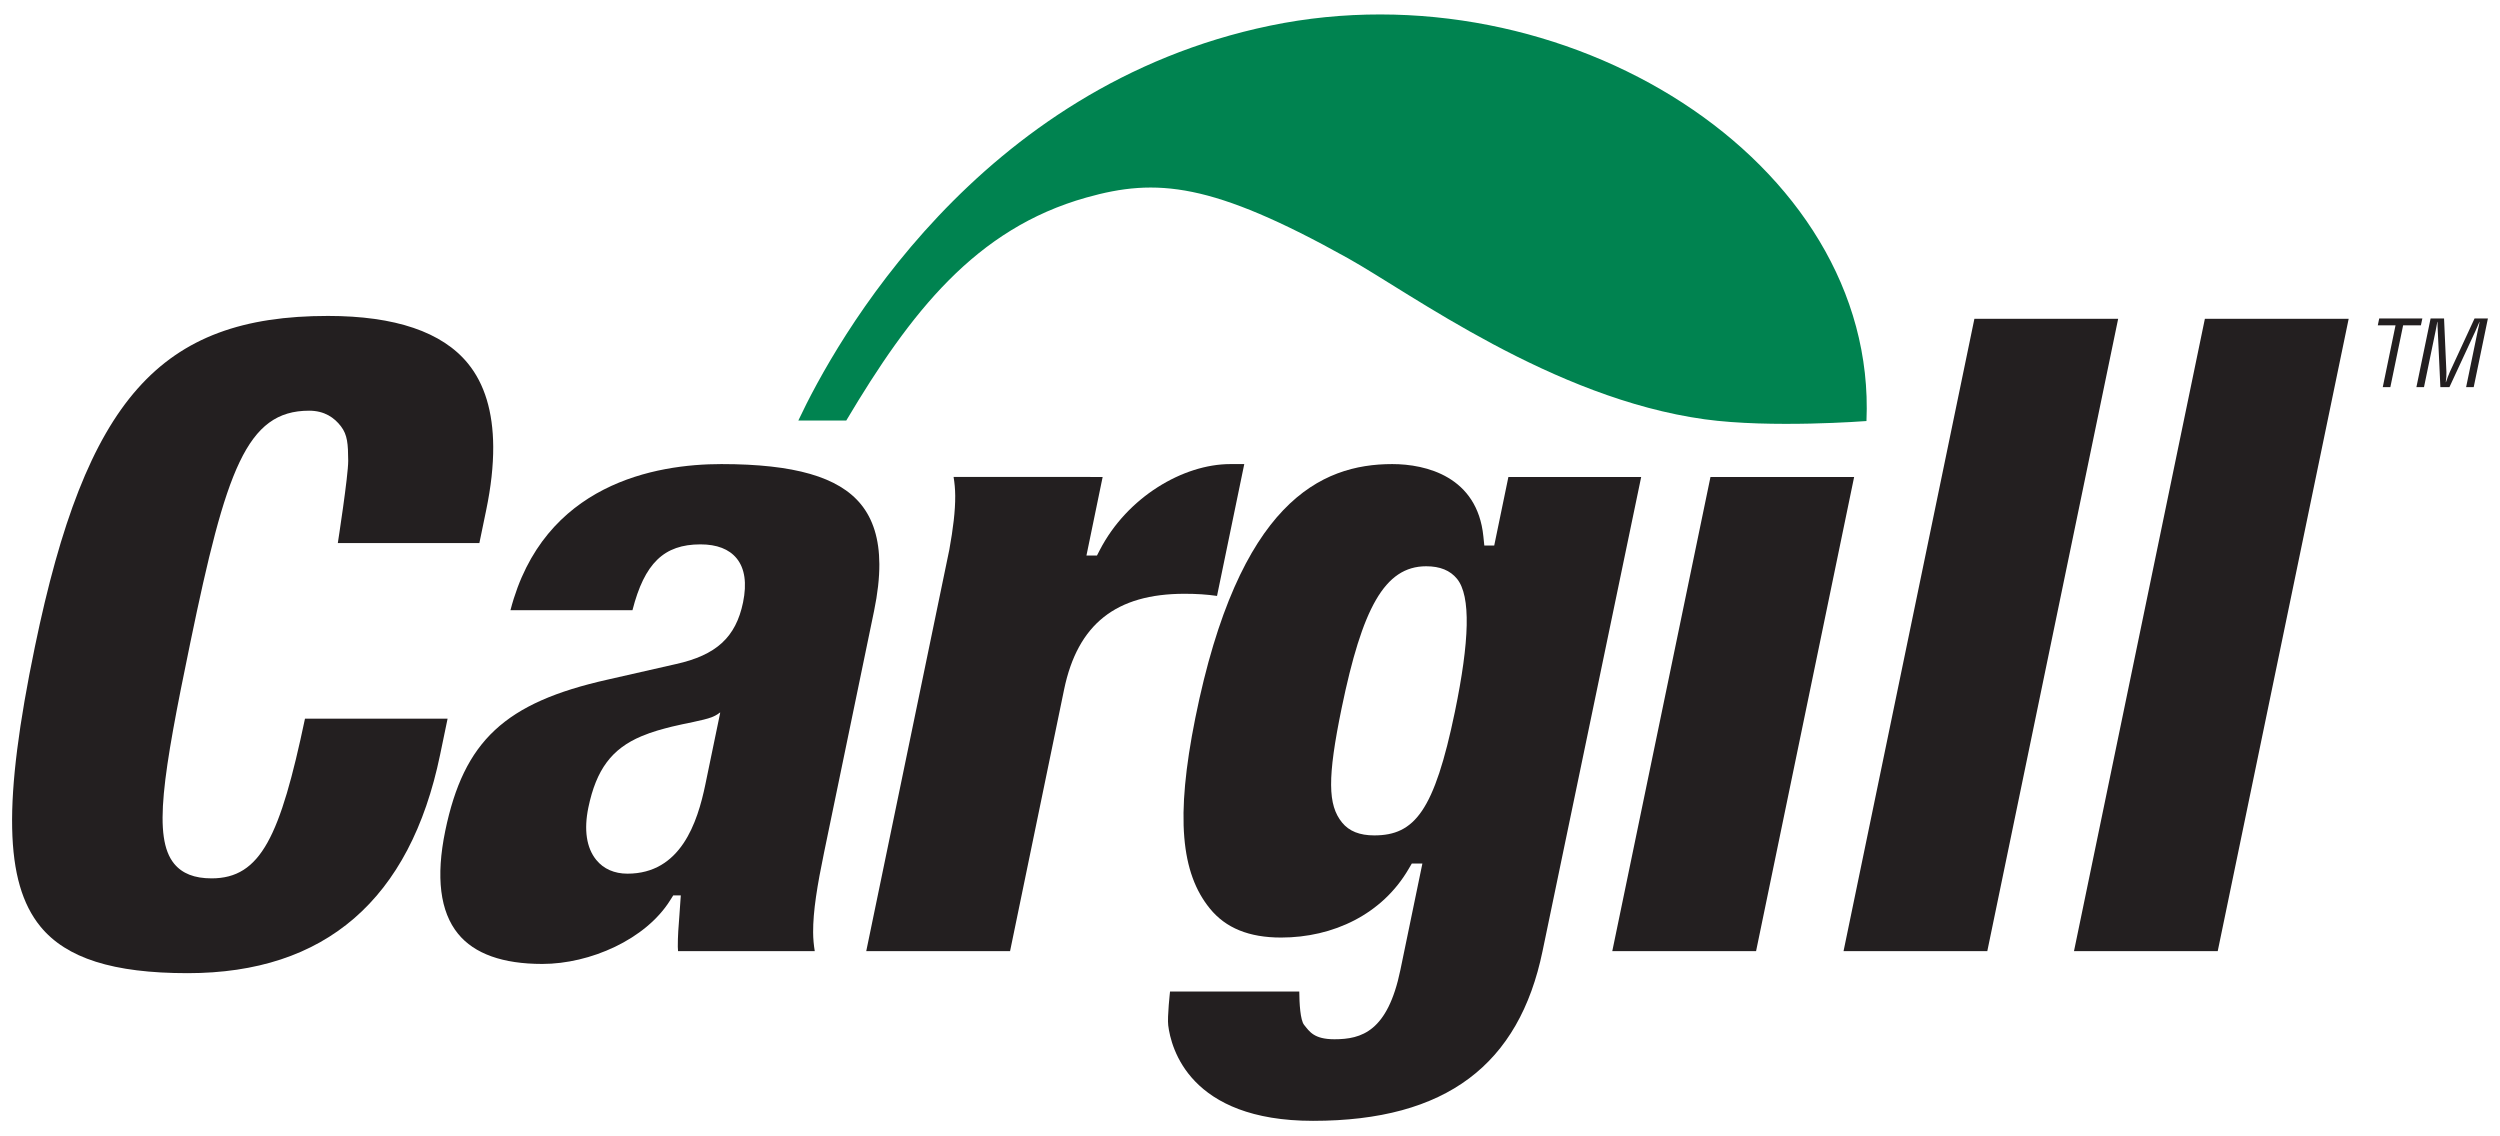
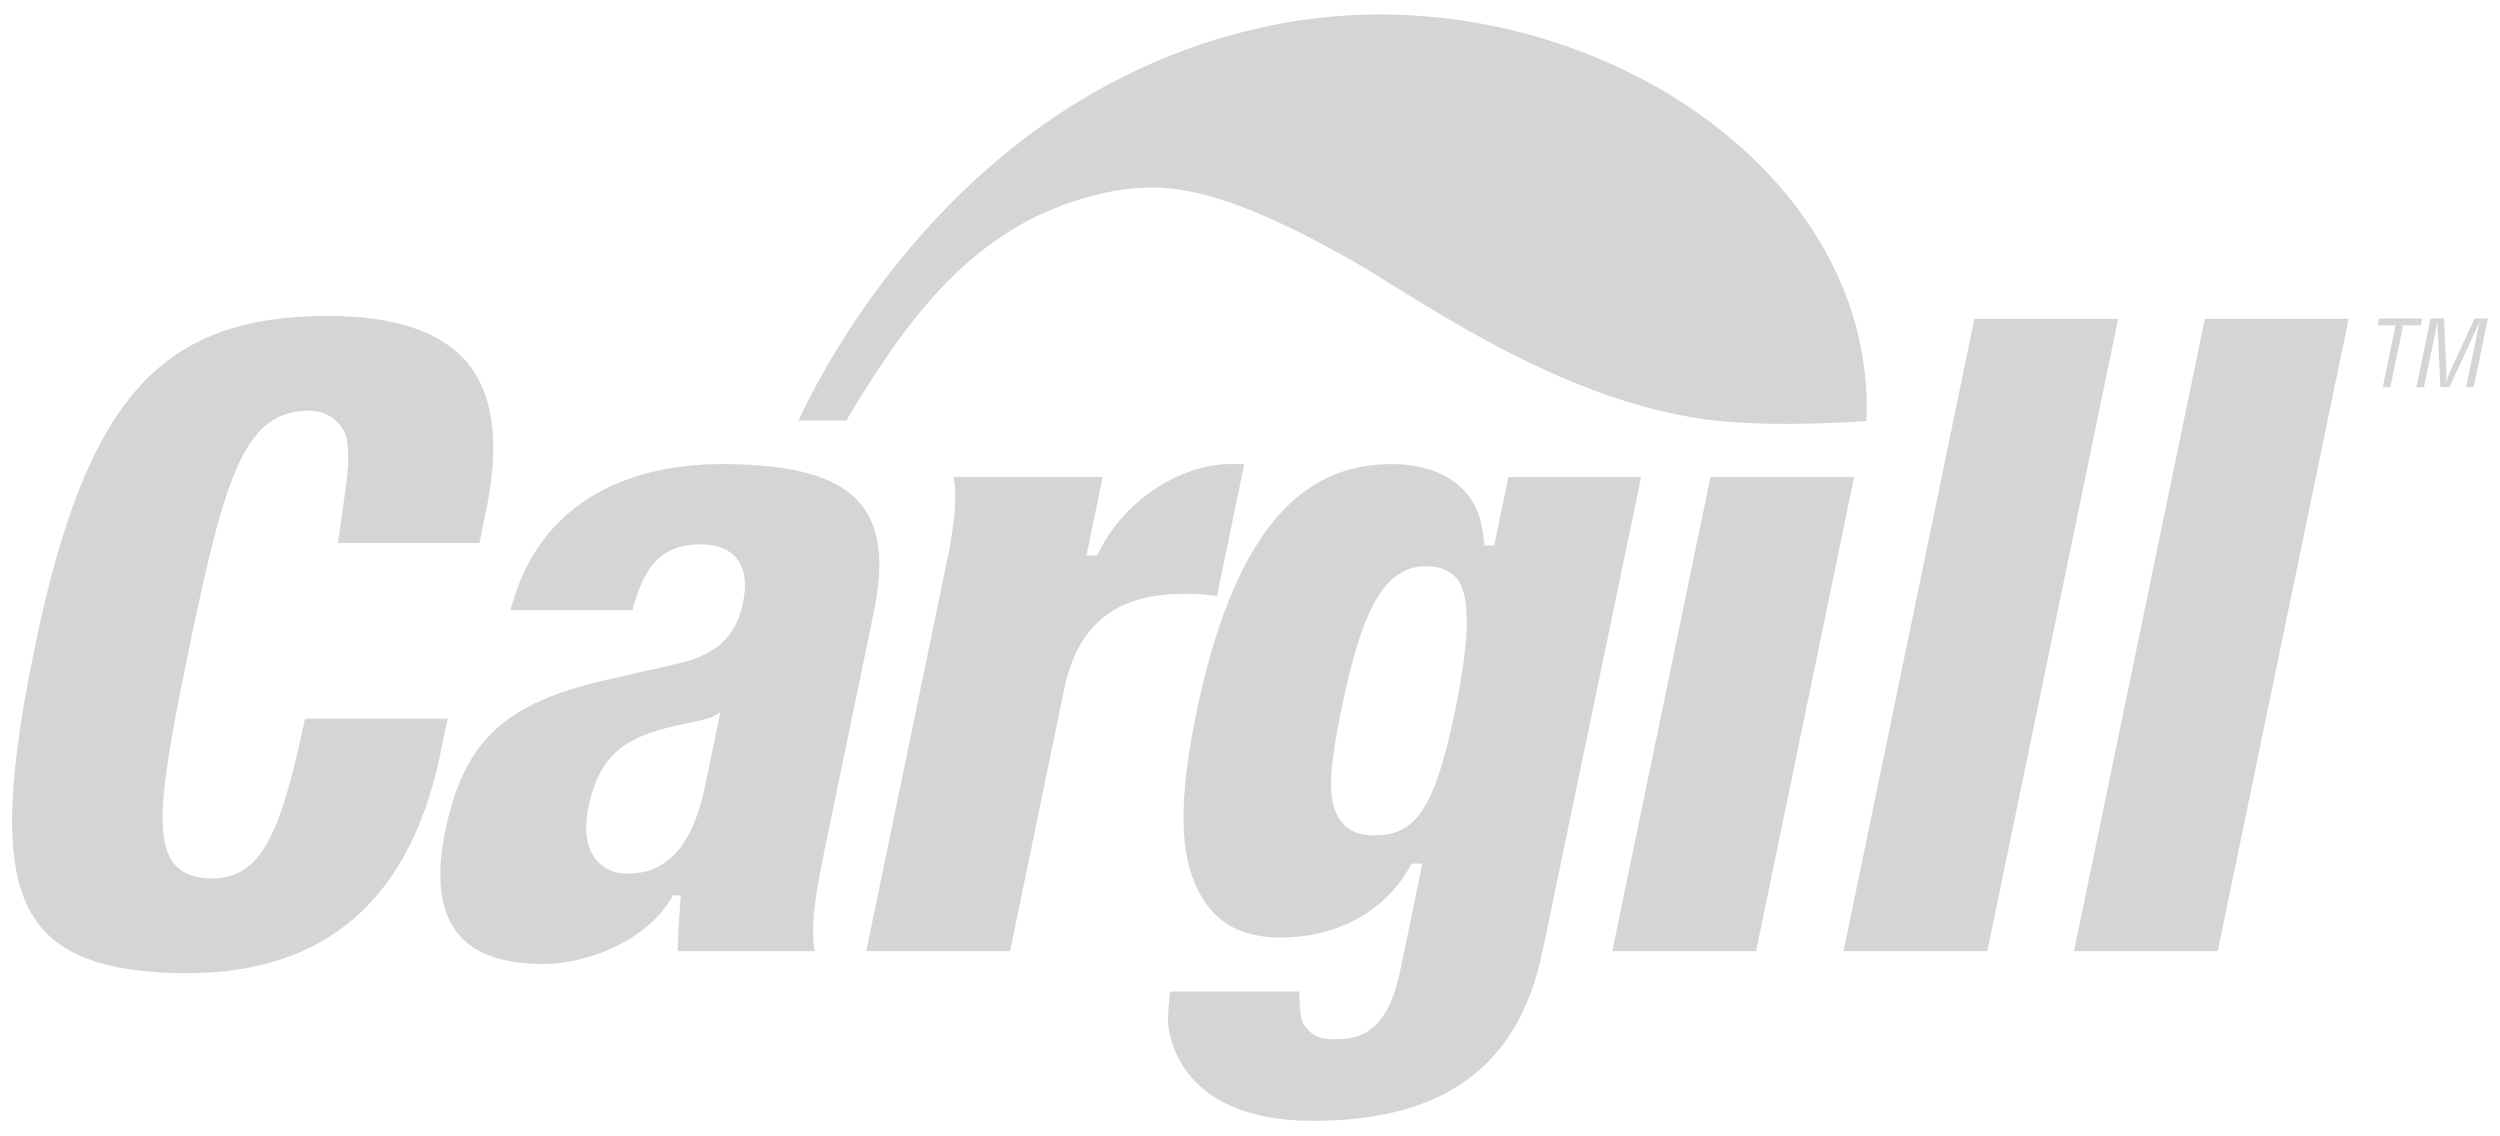
<svg xmlns="http://www.w3.org/2000/svg" version="1.0" width="425" height="193" id="svg2" xml:space="preserve">
  <defs id="defs5" />
  <g transform="matrix(1.25,0,0,-1.25,-619.4824,88.83127)" id="g11">
-     <path d="M 593.691,7.95 C 603.605,7.95 609.635,6.204 612.672,2.481 C 614.326,0.452 615.159,-2.238 615.178,-5.651 C 615.187,-7.545 614.946,-9.661 614.46,-12.018 L 607.666,-44.842 C 606.726,-49.38 606.157,-52.853 606.171,-55.733 C 606.175,-56.646 606.263,-57.493 606.393,-58.289 C 603.665,-58.289 589.926,-58.289 587.8,-58.289 C 587.796,-58.09 587.768,-57.896 587.768,-57.687 C 587.759,-56.326 587.865,-54.89 587.986,-53.399 L 588.175,-50.709 L 587.147,-50.709 L 586.744,-51.348 C 583.406,-56.715 575.83,-60.031 569.337,-60.031 C 563.956,-60.031 560.103,-58.655 557.881,-55.928 C 555.431,-52.922 554.847,-48.213 556.139,-41.938 C 558.677,-29.685 564.248,-24.498 578.219,-21.363 C 578.228,-21.363 587.499,-19.252 587.499,-19.252 C 593.001,-18.034 595.659,-15.607 596.641,-10.861 C 597.173,-8.258 596.886,-6.244 595.77,-4.873 C 594.737,-3.609 593.079,-2.97 590.847,-2.97 C 585.883,-2.97 583.234,-5.54 581.6,-11.926 C 579.882,-11.926 567.726,-11.926 565.007,-11.926 C 569.472,5.305 584.786,7.95 593.691,7.95 z M 593.487,-25.846 C 593.487,-25.846 593.112,-26.189 592.394,-26.471 C 591.218,-26.925 588.611,-27.346 586.999,-27.749 C 585.753,-28.064 584.341,-28.421 582.822,-29.064 C 578.77,-30.778 576.682,-33.589 575.603,-38.757 C 574.978,-41.776 575.343,-44.249 576.677,-45.884 C 577.673,-47.111 579.145,-47.754 580.919,-47.754 C 588.166,-47.754 590.44,-40.822 591.519,-35.599 L 593.538,-25.846 L 593.487,-25.846 z M 591.519,-35.599 L 591.519,-35.599" id="path157" style="fill:#231f20;fill-opacity:1;fill-rule:nonzero;stroke:none" />
-     <path d="M 660.129,-52.496 C 656.207,-47.68 655.433,-40.104 658.142,-26.615 C 664.051,2.763 675.216,7.95 684.931,7.95 C 689.553,7.95 696.504,6.236 697.323,-1.868 L 697.453,-3.127 L 698.801,-3.127 C 698.801,-3.127 700.38,4.495 700.727,6.195 C 702.556,6.195 716.083,6.195 718.787,6.195 C 718.13,3.032 705.372,-58.289 705.372,-58.289 C 702.186,-73.696 692.299,-81.369 674.151,-81.369 C 657.341,-81.369 654.845,-71.455 654.465,-68.389 C 654.322,-67.222 654.711,-63.782 654.711,-63.782 C 656.646,-63.782 669.83,-63.782 672.289,-63.782 C 672.289,-63.795 672.289,-63.795 672.289,-63.795 C 672.299,-65.365 672.419,-67.671 672.947,-68.324 C 673.674,-69.218 674.276,-70.274 677.068,-70.274 C 680.768,-70.274 684.311,-69.209 686.038,-60.85 L 689.03,-46.379 L 687.59,-46.379 L 687.187,-47.064 C 683.589,-53.293 676.883,-56.442 669.816,-56.442 C 665.468,-56.442 662.291,-55.159 660.129,-52.496 z M 678.059,-25.188 C 676.087,-34.751 676.17,-38.423 678.106,-40.799 C 679.064,-41.98 680.5,-42.549 682.486,-42.549 C 687.979,-42.549 690.655,-39.215 693.447,-25.758 C 695.439,-16.121 695.647,-9.999 693.739,-7.652 C 692.804,-6.512 691.433,-5.947 689.544,-5.947 C 683.871,-5.947 680.842,-11.731 678.059,-25.188" id="path159" style="fill:#231f20;fill-opacity:1;fill-rule:nonzero;stroke:none" />
-     <path d="M 747.748,6.195 C 747.105,3.087 734.842,-56.229 734.412,-58.289 C 732.559,-58.289 717.611,-58.289 714.856,-58.289 C 715.504,-55.173 727.78,4.134 728.211,6.195 C 730.059,6.195 745.002,6.195 747.748,6.195" id="path161" style="fill:#231f20;fill-opacity:1;fill-rule:nonzero;stroke:none" />
-     <path d="M 783.656,27.709 C 783.003,24.546 766.299,-56.196 765.859,-58.289 C 764.007,-58.289 749.068,-58.289 746.308,-58.289 C 746.961,-55.117 763.669,25.621 764.104,27.709 C 765.966,27.709 780.9,27.709 783.656,27.709" id="path163" style="fill:#231f20;fill-opacity:1;fill-rule:nonzero;stroke:none" />
-     <path d="M 815.006,27.709 C 814.344,24.546 797.641,-56.196 797.196,-58.289 C 795.348,-58.289 780.395,-58.289 777.649,-58.289 C 778.312,-55.117 795.02,25.621 795.45,27.709 C 797.307,27.709 812.26,27.709 815.006,27.709" id="path165" style="fill:#231f20;fill-opacity:1;fill-rule:nonzero;stroke:none" />
-     <path d="M 662.912,7.95 C 656.503,7.95 648.881,3.462 645.157,-3.743 L 644.773,-4.489 L 643.342,-4.489 C 643.342,-4.489 645.06,3.824 645.546,6.195 C 645.181,6.195 644.597,6.195 643.87,6.195 L 643.87,6.204 C 641.745,6.204 628.005,6.204 625.273,6.204 C 625.407,5.398 625.49,4.555 625.495,3.638 C 625.509,1.568 625.213,-0.821 624.694,-3.692 C 621.073,-21.201 613.881,-55.928 613.395,-58.289 C 616.145,-58.289 631.094,-58.289 632.955,-58.289 C 634.206,-52.232 640.304,-22.706 640.304,-22.706 C 642.147,-13.824 647.357,-9.689 656.684,-9.689 C 658.295,-9.689 659.707,-9.777 661.101,-9.981 C 661.537,-7.888 664.264,5.305 664.806,7.95 C 663.857,7.95 662.912,7.95 662.912,7.95" id="path167" style="fill:#231f20;fill-opacity:1;fill-rule:nonzero;stroke:none" />
-     <path d="M 501.075,-54.932 C 496.194,-48.94 495.976,-37.919 500.334,-16.881 C 507.289,16.748 517.352,28.098 540.191,28.098 C 549.318,28.098 555.727,25.922 559.228,21.629 C 561.493,18.855 562.636,15.063 562.664,10.316 C 562.678,7.727 562.363,4.847 561.71,1.703 C 561.71,1.703 561.113,-1.168 560.78,-2.794 C 558.923,-2.794 541.529,-2.794 541.529,-2.794 C 541.529,-2.794 542.956,6.384 542.942,8.408 C 542.928,10.686 542.84,11.918 541.969,13.067 C 541.066,14.257 539.728,15.211 537.621,15.211 C 529.114,15.211 526.317,7.107 521.473,-16.311 C 517.708,-34.487 516.365,-42.832 519.269,-46.398 C 520.371,-47.74 522.029,-48.393 524.358,-48.393 C 531.059,-48.393 533.699,-42.651 537.065,-26.67 C 538.913,-26.67 553.708,-26.67 556.459,-26.67 C 556.075,-28.523 555.44,-31.579 555.44,-31.579 C 551.36,-51.288 539.811,-61.286 521.103,-61.286 C 510.971,-61.286 504.608,-59.257 501.075,-54.932" id="path169" style="fill:#231f20;fill-opacity:1;fill-rule:nonzero;stroke:none" />
-     <path d="M 819.16,27.756 L 825.027,27.756 L 824.828,26.82 L 822.411,26.82 L 820.674,18.415 L 819.642,18.415 L 821.378,26.82 L 818.965,26.82 L 819.16,27.756" id="path171" style="fill:#231f20;fill-opacity:1;fill-rule:nonzero;stroke:none" />
-     <path d="M 832.126,27.756 L 833.942,27.756 L 832.01,18.415 L 830.978,18.415 L 832.566,26.112 C 832.65,26.51 832.756,26.894 832.812,27.292 L 832.788,27.292 C 832.562,26.746 832.404,26.399 832.242,26.038 L 828.709,18.415 L 827.477,18.415 L 827.12,26.149 C 827.102,26.473 827.088,26.783 827.088,27.292 L 827.06,27.292 C 826.977,26.894 826.917,26.487 826.833,26.084 L 825.249,18.415 L 824.217,18.415 L 826.148,27.756 L 827.977,27.756 L 828.297,20.467 C 828.315,20.068 828.287,19.684 828.209,19.082 L 828.236,19.082 C 828.398,19.559 828.556,20.017 828.764,20.481 L 832.126,27.756" id="path173" style="fill:#231f20;fill-opacity:1;fill-rule:nonzero;stroke:none" />
-     <path d="M 749.425,13.803 C 750.957,49.247 708.22,75.856 668.335,67.58 C 628.468,59.31 609.199,24.602 604.161,13.877 L 610.681,13.877 C 619.41,28.557 628.246,39.953 643.31,44.195 C 652.877,46.895 660.393,46.274 678.898,35.952 C 687.423,31.196 706.71,16.896 727.433,14.039 C 736.431,12.798 749.425,13.803 749.425,13.803" id="path175" style="fill:#008350;fill-opacity:1;fill-rule:nonzero;stroke:none" />
+     <path d="M 593.691,7.95 C 603.605,7.95 609.635,6.204 612.672,2.481 C 614.326,0.452 615.159,-2.238 615.178,-5.651 C 615.187,-7.545 614.946,-9.661 614.46,-12.018 L 607.666,-44.842 C 606.726,-49.38 606.157,-52.853 606.171,-55.733 C 606.175,-56.646 606.263,-57.493 606.393,-58.289 C 603.665,-58.289 589.926,-58.289 587.8,-58.289 C 587.796,-58.09 587.768,-57.896 587.768,-57.687 C 587.759,-56.326 587.865,-54.89 587.986,-53.399 L 588.175,-50.709 L 587.147,-50.709 L 586.744,-51.348 C 583.406,-56.715 575.83,-60.031 569.337,-60.031 C 563.956,-60.031 560.103,-58.655 557.881,-55.928 C 555.431,-52.922 554.847,-48.213 556.139,-41.938 C 558.677,-29.685 564.248,-24.498 578.219,-21.363 C 578.228,-21.363 587.499,-19.252 587.499,-19.252 C 593.001,-18.034 595.659,-15.607 596.641,-10.861 C 597.173,-8.258 596.886,-6.244 595.77,-4.873 C 594.737,-3.609 593.079,-2.97 590.847,-2.97 C 585.883,-2.97 583.234,-5.54 581.6,-11.926 C 579.882,-11.926 567.726,-11.926 565.007,-11.926 C 569.472,5.305 584.786,7.95 593.691,7.95 z M 593.487,-25.846 C 593.487,-25.846 593.112,-26.189 592.394,-26.471 C 591.218,-26.925 588.611,-27.346 586.999,-27.749 C 585.753,-28.064 584.341,-28.421 582.822,-29.064 C 578.77,-30.778 576.682,-33.589 575.603,-38.757 C 574.978,-41.776 575.343,-44.249 576.677,-45.884 C 577.673,-47.111 579.145,-47.754 580.919,-47.754 C 588.166,-47.754 590.44,-40.822 591.519,-35.599 L 593.538,-25.846 L 593.487,-25.846 z M 591.519,-35.599 L 591.519,-35.599" id="path157" style="fill:#d5d5d5;fill-opacity:1;fill-rule:nonzero;stroke:none" />
+     <path d="M 660.129,-52.496 C 656.207,-47.68 655.433,-40.104 658.142,-26.615 C 664.051,2.763 675.216,7.95 684.931,7.95 C 689.553,7.95 696.504,6.236 697.323,-1.868 L 697.453,-3.127 L 698.801,-3.127 C 698.801,-3.127 700.38,4.495 700.727,6.195 C 702.556,6.195 716.083,6.195 718.787,6.195 C 718.13,3.032 705.372,-58.289 705.372,-58.289 C 702.186,-73.696 692.299,-81.369 674.151,-81.369 C 657.341,-81.369 654.845,-71.455 654.465,-68.389 C 654.322,-67.222 654.711,-63.782 654.711,-63.782 C 656.646,-63.782 669.83,-63.782 672.289,-63.782 C 672.289,-63.795 672.289,-63.795 672.289,-63.795 C 672.299,-65.365 672.419,-67.671 672.947,-68.324 C 673.674,-69.218 674.276,-70.274 677.068,-70.274 C 680.768,-70.274 684.311,-69.209 686.038,-60.85 L 689.03,-46.379 L 687.59,-46.379 L 687.187,-47.064 C 683.589,-53.293 676.883,-56.442 669.816,-56.442 C 665.468,-56.442 662.291,-55.159 660.129,-52.496 z M 678.059,-25.188 C 676.087,-34.751 676.17,-38.423 678.106,-40.799 C 679.064,-41.98 680.5,-42.549 682.486,-42.549 C 687.979,-42.549 690.655,-39.215 693.447,-25.758 C 695.439,-16.121 695.647,-9.999 693.739,-7.652 C 692.804,-6.512 691.433,-5.947 689.544,-5.947 C 683.871,-5.947 680.842,-11.731 678.059,-25.188" id="path159" style="fill:#d5d5d5;fill-opacity:1;fill-rule:nonzero;stroke:none" />
+     <path d="M 747.748,6.195 C 747.105,3.087 734.842,-56.229 734.412,-58.289 C 732.559,-58.289 717.611,-58.289 714.856,-58.289 C 715.504,-55.173 727.78,4.134 728.211,6.195 C 730.059,6.195 745.002,6.195 747.748,6.195" id="path161" style="fill:#d5d5d5;fill-opacity:1;fill-rule:nonzero;stroke:none" />
+     <path d="M 783.656,27.709 C 783.003,24.546 766.299,-56.196 765.859,-58.289 C 764.007,-58.289 749.068,-58.289 746.308,-58.289 C 746.961,-55.117 763.669,25.621 764.104,27.709 C 765.966,27.709 780.9,27.709 783.656,27.709" id="path163" style="fill:#d5d5d5;fill-opacity:1;fill-rule:nonzero;stroke:none" />
+     <path d="M 815.006,27.709 C 814.344,24.546 797.641,-56.196 797.196,-58.289 C 795.348,-58.289 780.395,-58.289 777.649,-58.289 C 778.312,-55.117 795.02,25.621 795.45,27.709 C 797.307,27.709 812.26,27.709 815.006,27.709" id="path165" style="fill:#d5d5d5;fill-opacity:1;fill-rule:nonzero;stroke:none" />
+     <path d="M 662.912,7.95 C 656.503,7.95 648.881,3.462 645.157,-3.743 L 644.773,-4.489 L 643.342,-4.489 C 643.342,-4.489 645.06,3.824 645.546,6.195 C 645.181,6.195 644.597,6.195 643.87,6.195 L 643.87,6.204 C 641.745,6.204 628.005,6.204 625.273,6.204 C 625.407,5.398 625.49,4.555 625.495,3.638 C 625.509,1.568 625.213,-0.821 624.694,-3.692 C 621.073,-21.201 613.881,-55.928 613.395,-58.289 C 616.145,-58.289 631.094,-58.289 632.955,-58.289 C 634.206,-52.232 640.304,-22.706 640.304,-22.706 C 642.147,-13.824 647.357,-9.689 656.684,-9.689 C 658.295,-9.689 659.707,-9.777 661.101,-9.981 C 661.537,-7.888 664.264,5.305 664.806,7.95 C 663.857,7.95 662.912,7.95 662.912,7.95" id="path167" style="fill:#d5d5d5;fill-opacity:1;fill-rule:nonzero;stroke:none" />
+     <path d="M 501.075,-54.932 C 496.194,-48.94 495.976,-37.919 500.334,-16.881 C 507.289,16.748 517.352,28.098 540.191,28.098 C 549.318,28.098 555.727,25.922 559.228,21.629 C 561.493,18.855 562.636,15.063 562.664,10.316 C 562.678,7.727 562.363,4.847 561.71,1.703 C 561.71,1.703 561.113,-1.168 560.78,-2.794 C 558.923,-2.794 541.529,-2.794 541.529,-2.794 C 541.529,-2.794 542.956,6.384 542.942,8.408 C 542.928,10.686 542.84,11.918 541.969,13.067 C 541.066,14.257 539.728,15.211 537.621,15.211 C 529.114,15.211 526.317,7.107 521.473,-16.311 C 517.708,-34.487 516.365,-42.832 519.269,-46.398 C 520.371,-47.74 522.029,-48.393 524.358,-48.393 C 531.059,-48.393 533.699,-42.651 537.065,-26.67 C 538.913,-26.67 553.708,-26.67 556.459,-26.67 C 556.075,-28.523 555.44,-31.579 555.44,-31.579 C 551.36,-51.288 539.811,-61.286 521.103,-61.286 C 510.971,-61.286 504.608,-59.257 501.075,-54.932" id="path169" style="fill:#d5d5d5;fill-opacity:1;fill-rule:nonzero;stroke:none" />
+     <path d="M 819.16,27.756 L 825.027,27.756 L 824.828,26.82 L 822.411,26.82 L 820.674,18.415 L 819.642,18.415 L 821.378,26.82 L 818.965,26.82 L 819.16,27.756" id="path171" style="fill:#d5d5d5;fill-opacity:1;fill-rule:nonzero;stroke:none" />
+     <path d="M 832.126,27.756 L 833.942,27.756 L 832.01,18.415 L 830.978,18.415 L 832.566,26.112 C 832.65,26.51 832.756,26.894 832.812,27.292 L 832.788,27.292 C 832.562,26.746 832.404,26.399 832.242,26.038 L 828.709,18.415 L 827.477,18.415 L 827.12,26.149 C 827.102,26.473 827.088,26.783 827.088,27.292 L 827.06,27.292 C 826.977,26.894 826.917,26.487 826.833,26.084 L 825.249,18.415 L 824.217,18.415 L 826.148,27.756 L 827.977,27.756 L 828.297,20.467 C 828.315,20.068 828.287,19.684 828.209,19.082 L 828.236,19.082 C 828.398,19.559 828.556,20.017 828.764,20.481 L 832.126,27.756" id="path173" style="fill:#d5d5d5;fill-opacity:1;fill-rule:nonzero;stroke:none" />
+     <path d="M 749.425,13.803 C 750.957,49.247 708.22,75.856 668.335,67.58 C 628.468,59.31 609.199,24.602 604.161,13.877 L 610.681,13.877 C 619.41,28.557 628.246,39.953 643.31,44.195 C 652.877,46.895 660.393,46.274 678.898,35.952 C 687.423,31.196 706.71,16.896 727.433,14.039 C 736.431,12.798 749.425,13.803 749.425,13.803" id="path175" style="fill:#d5d5d5;fill-opacity:1;fill-rule:nonzero;stroke:none" />
  </g>
</svg>
